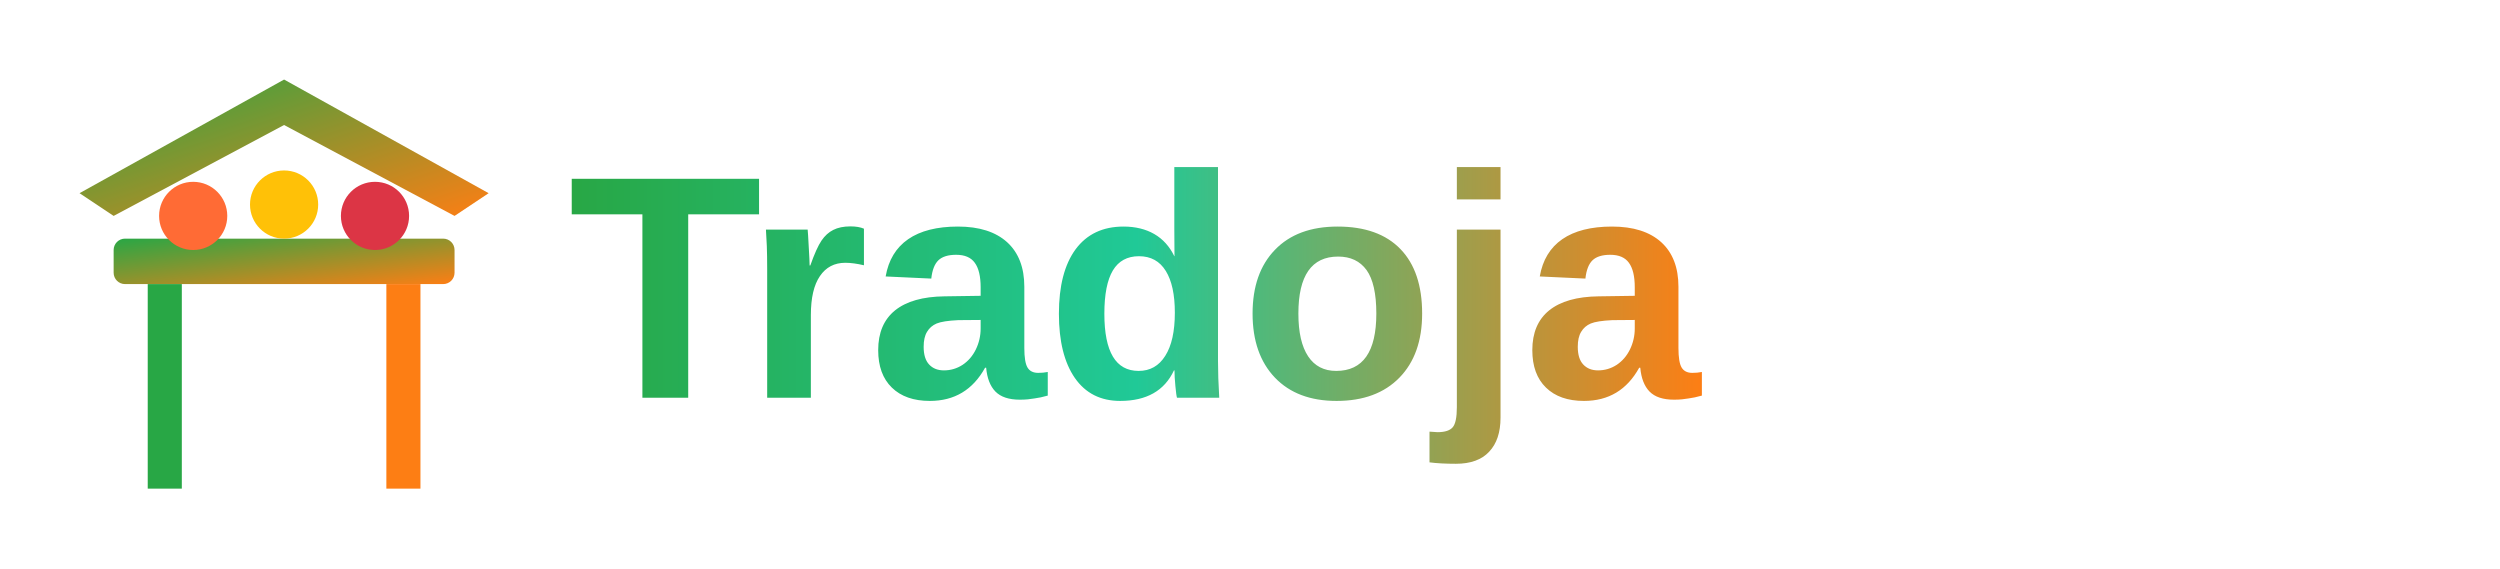
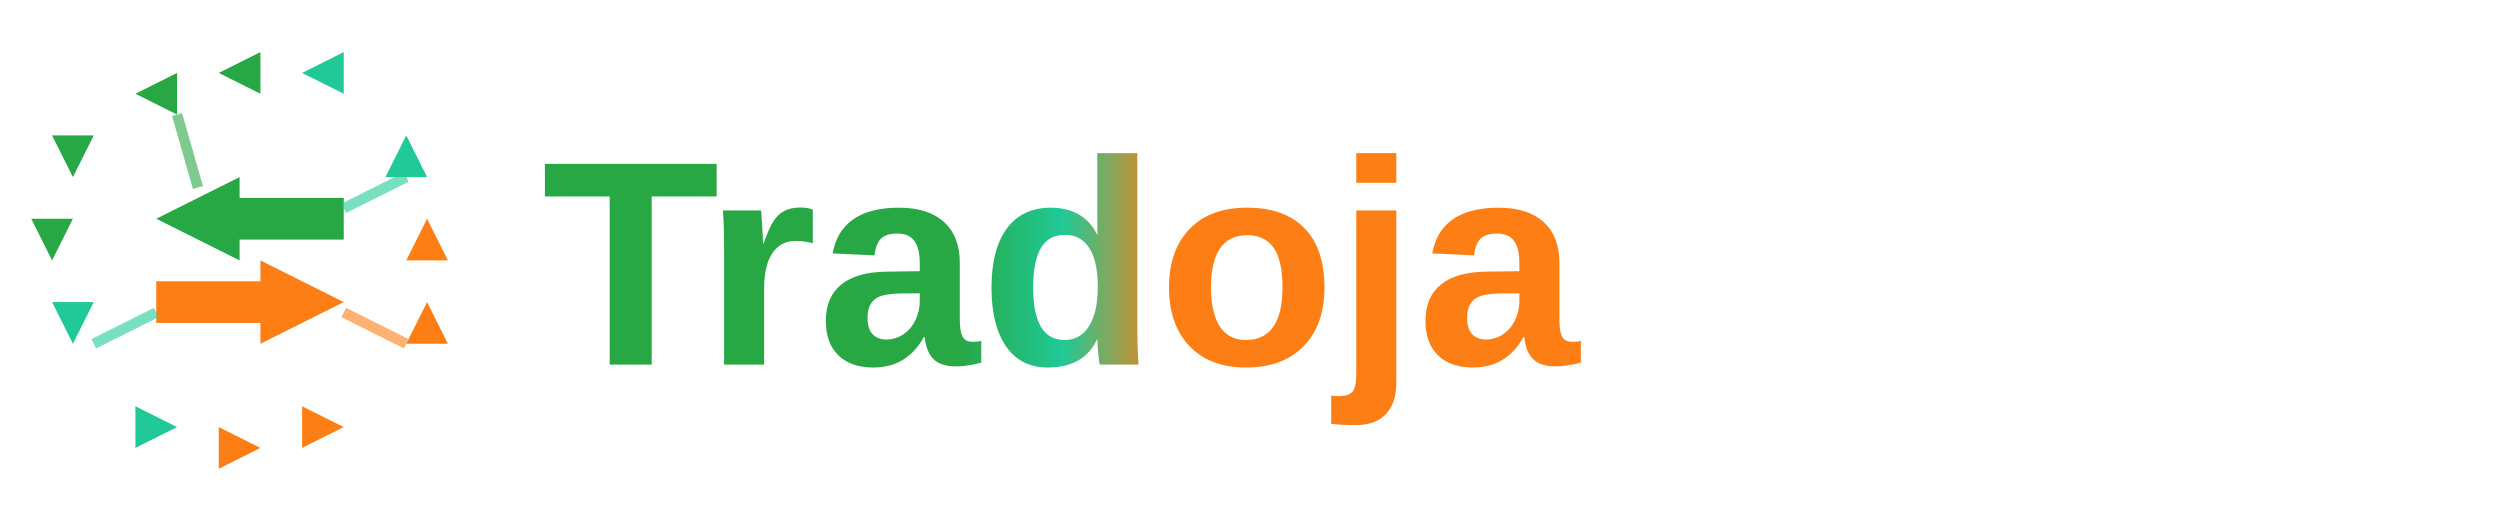
- <svg xmlns="http://www.w3.org/2000/svg" viewBox="0 0 220 50" width="220" height="50">
+ <svg xmlns="http://www.w3.org/2000/svg" viewBox="0 0 240 50" width="240" height="50">
  <defs>
    <linearGradient id="greenOrangeMain" x1="0%" y1="0%" x2="100%" y2="0%">
      <stop offset="0%" style="stop-color:#28a745;stop-opacity:1" />
+       <stop offset="40%" style="stop-color:#28a745;stop-opacity:1" />
      <stop offset="50%" style="stop-color:#20c997;stop-opacity:1" />
-       <stop offset="100%" style="stop-color:#fd7e14;stop-opacity:1" />
-     </linearGradient>
-     <linearGradient id="stallGrad" x1="0%" y1="0%" x2="100%" y2="100%">
-       <stop offset="0%" style="stop-color:#28a745;stop-opacity:1" />
+       <stop offset="60%" style="stop-color:#fd7e14;stop-opacity:1" />
      <stop offset="100%" style="stop-color:#fd7e14;stop-opacity:1" />
    </linearGradient>
  </defs>
  <g transform="translate(5, 5)">
-     <path d="M2 12 L20 2 L38 12 L35 14 L20 6 L5 14 Z" fill="url(#stallGrad)" />
-     <rect x="5" y="16" width="30" height="4" rx="1" fill="url(#stallGrad)" />
-     <rect x="8" y="20" width="3" height="18" fill="#28a745" />
-     <rect x="29" y="20" width="3" height="18" fill="#fd7e14" />
-     <circle cx="12" cy="14" r="3" fill="#ff6b35" />
-     <circle cx="20" cy="13" r="3" fill="#ffc107" />
-     <circle cx="28" cy="14" r="3" fill="#dc3545" />
+     <polygon points="8,4 12,2 12,6" fill="#28a745" />
+     <polygon points="16,2 20,0 20,4" fill="#28a745" />
+     <polygon points="24,2 28,0 28,4" fill="#20c997" />
+     <polygon points="34,8 36,12 32,12" fill="#20c997" />
+     <polygon points="36,16 38,20 34,20" fill="#fd7e14" />
+     <polygon points="36,24 38,28 34,28" fill="#fd7e14" />
+     <polygon points="28,36 24,38 24,34" fill="#fd7e14" />
+     <polygon points="20,38 16,40 16,36" fill="#fd7e14" />
+     <polygon points="12,36 8,38 8,34" fill="#20c997" />
+     <polygon points="2,28 0,24 4,24" fill="#20c997" />
+     <polygon points="0,20 -2,16 2,16" fill="#28a745" />
+     <polygon points="2,12 0,8 4,8" fill="#28a745" />
+     <path d="M10,16 L18,12 L18,14 L28,14 L28,18 L18,18 L18,20 Z" fill="#28a745" />
+     <path d="M28,24 L20,28 L20,26 L10,26 L10,22 L20,22 L20,20 Z" fill="#fd7e14" />
+     <line x1="12" y1="6" x2="14" y2="13" stroke="#28a745" stroke-width="1" opacity="0.6" />
+     <line x1="34" y1="12" x2="28" y2="15" stroke="#20c997" stroke-width="1" opacity="0.6" />
+     <line x1="34" y1="28" x2="28" y2="25" stroke="#fd7e14" stroke-width="1" opacity="0.6" />
+     <line x1="4" y1="28" x2="10" y2="25" stroke="#20c997" stroke-width="1" opacity="0.6" />
  </g>
-   <text x="50" y="35" font-family="Arial, sans-serif" font-size="28" font-weight="bold" fill="url(#greenOrangeMain)">
+   <text x="52" y="35" font-family="Arial, sans-serif" font-size="28" font-weight="bold" fill="url(#greenOrangeMain)">
    Tradoja
  </text>
</svg>
